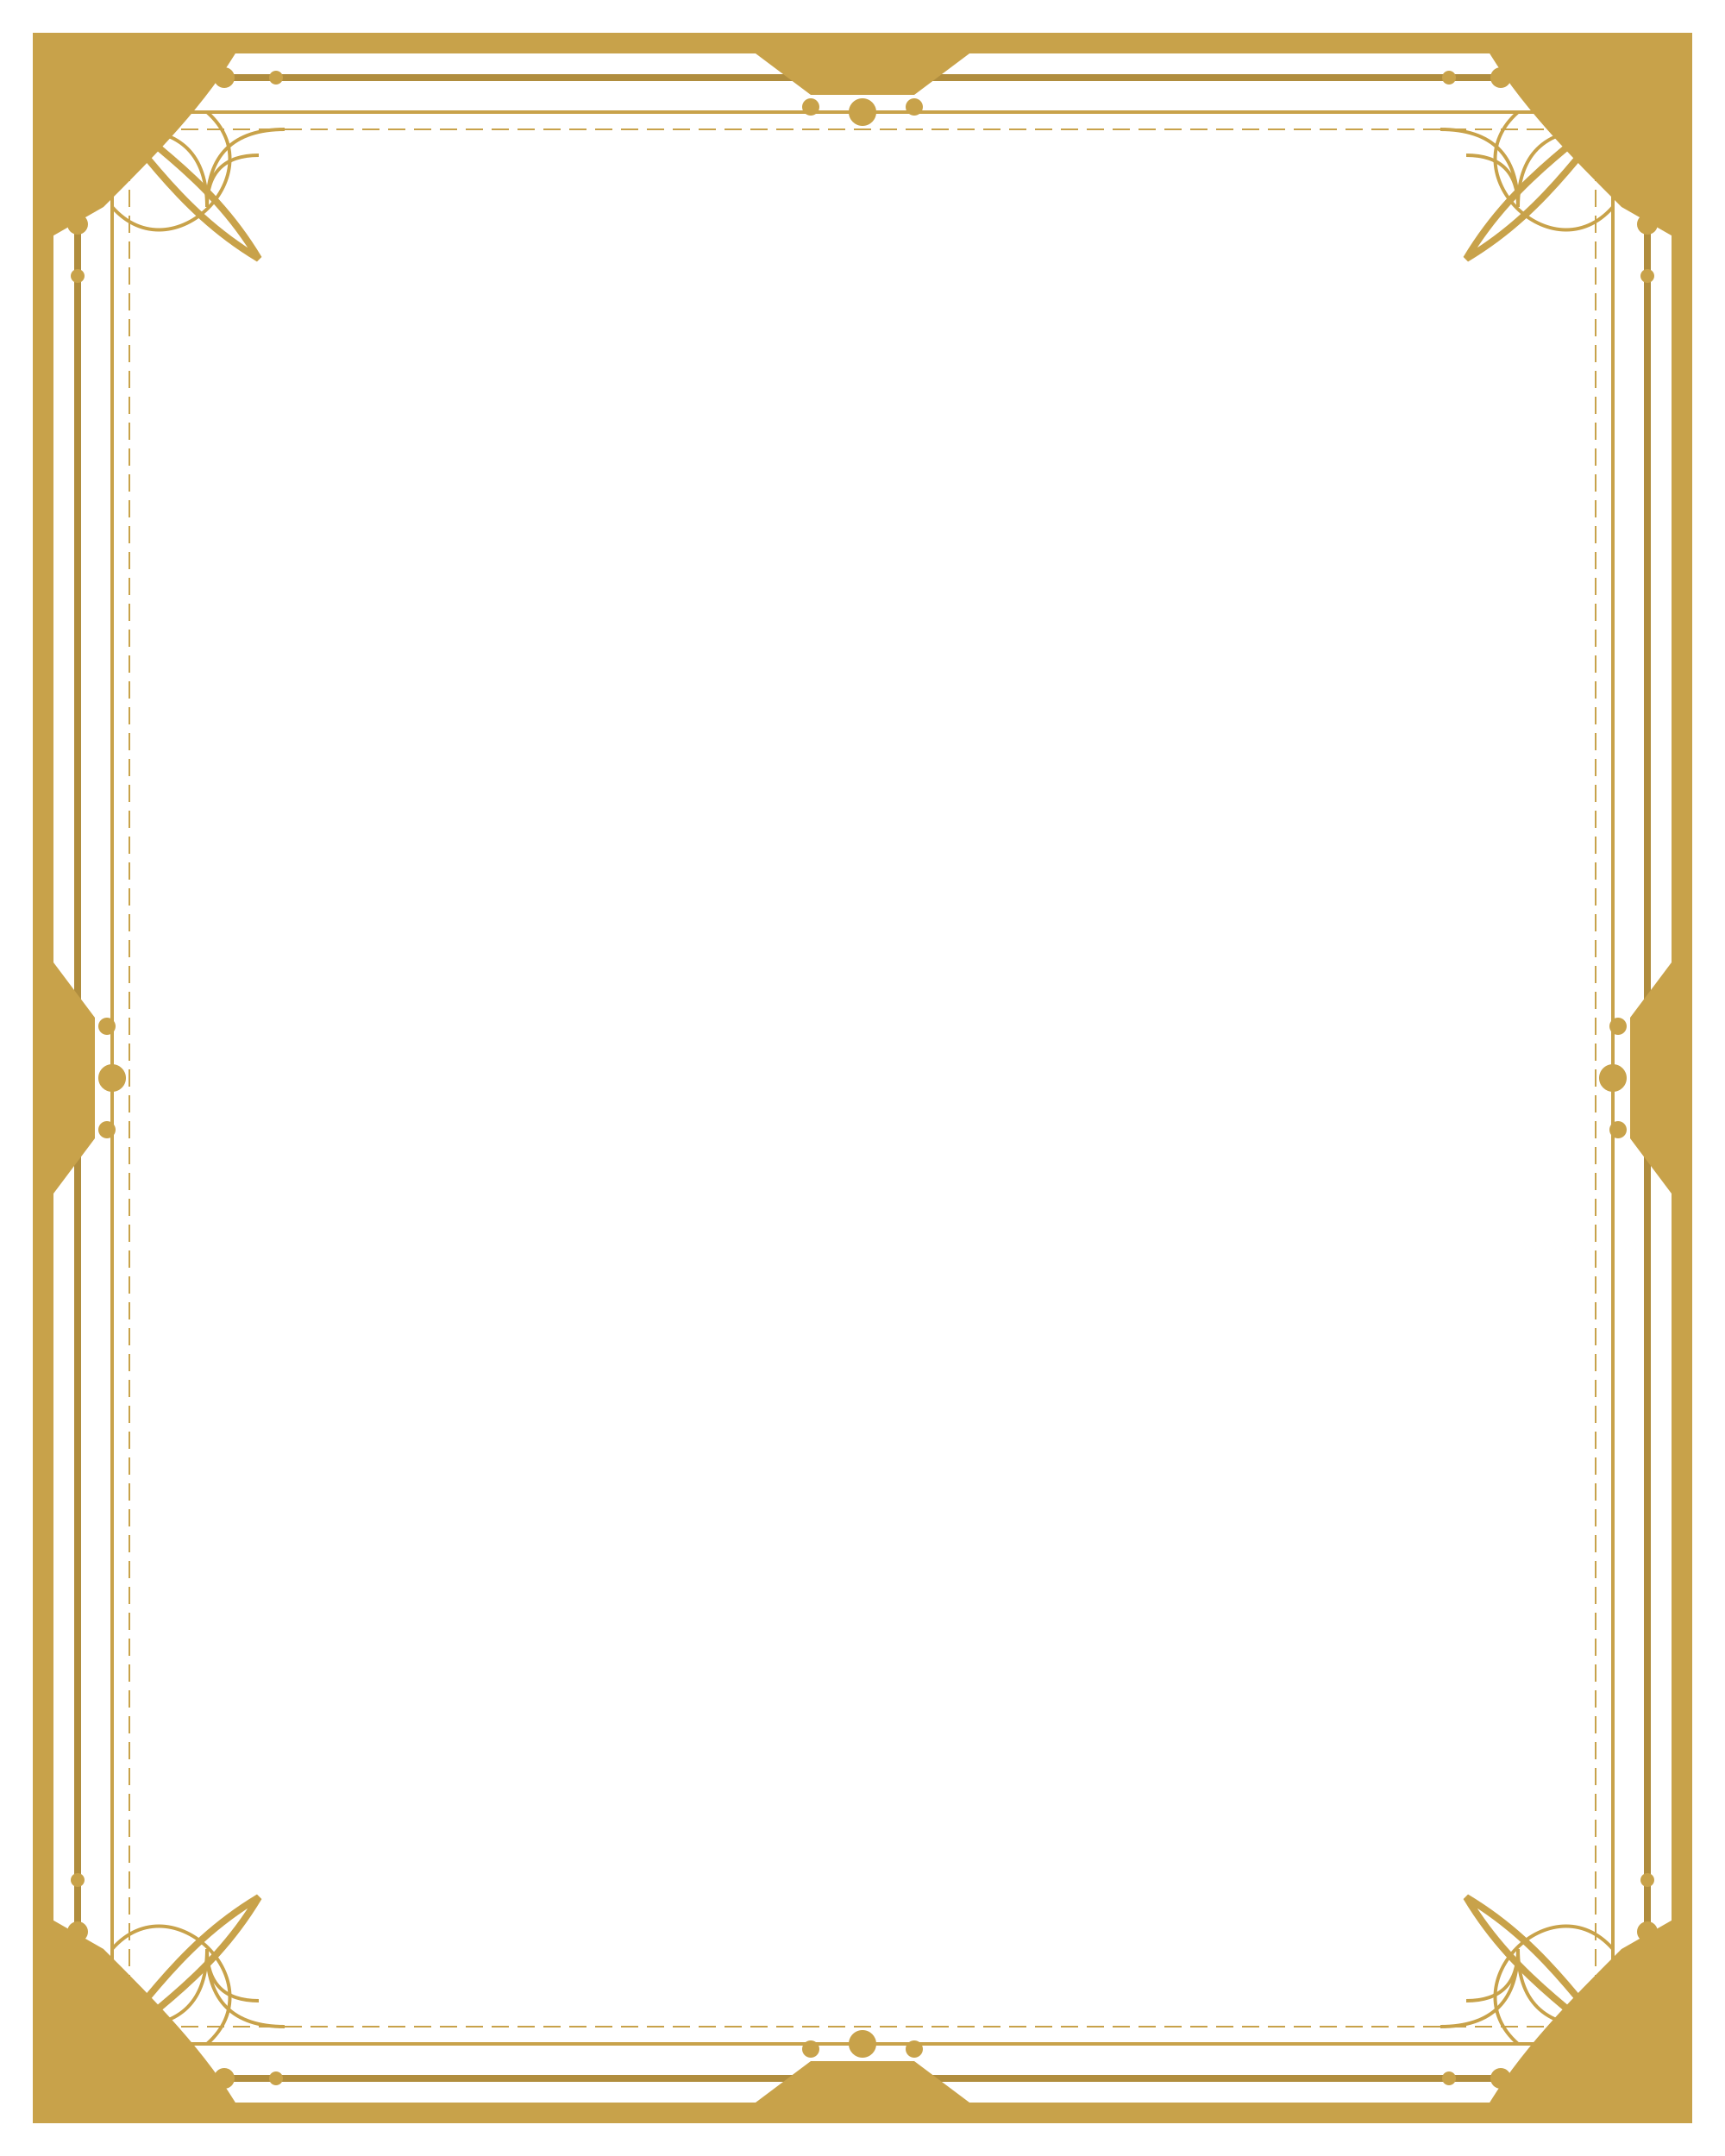
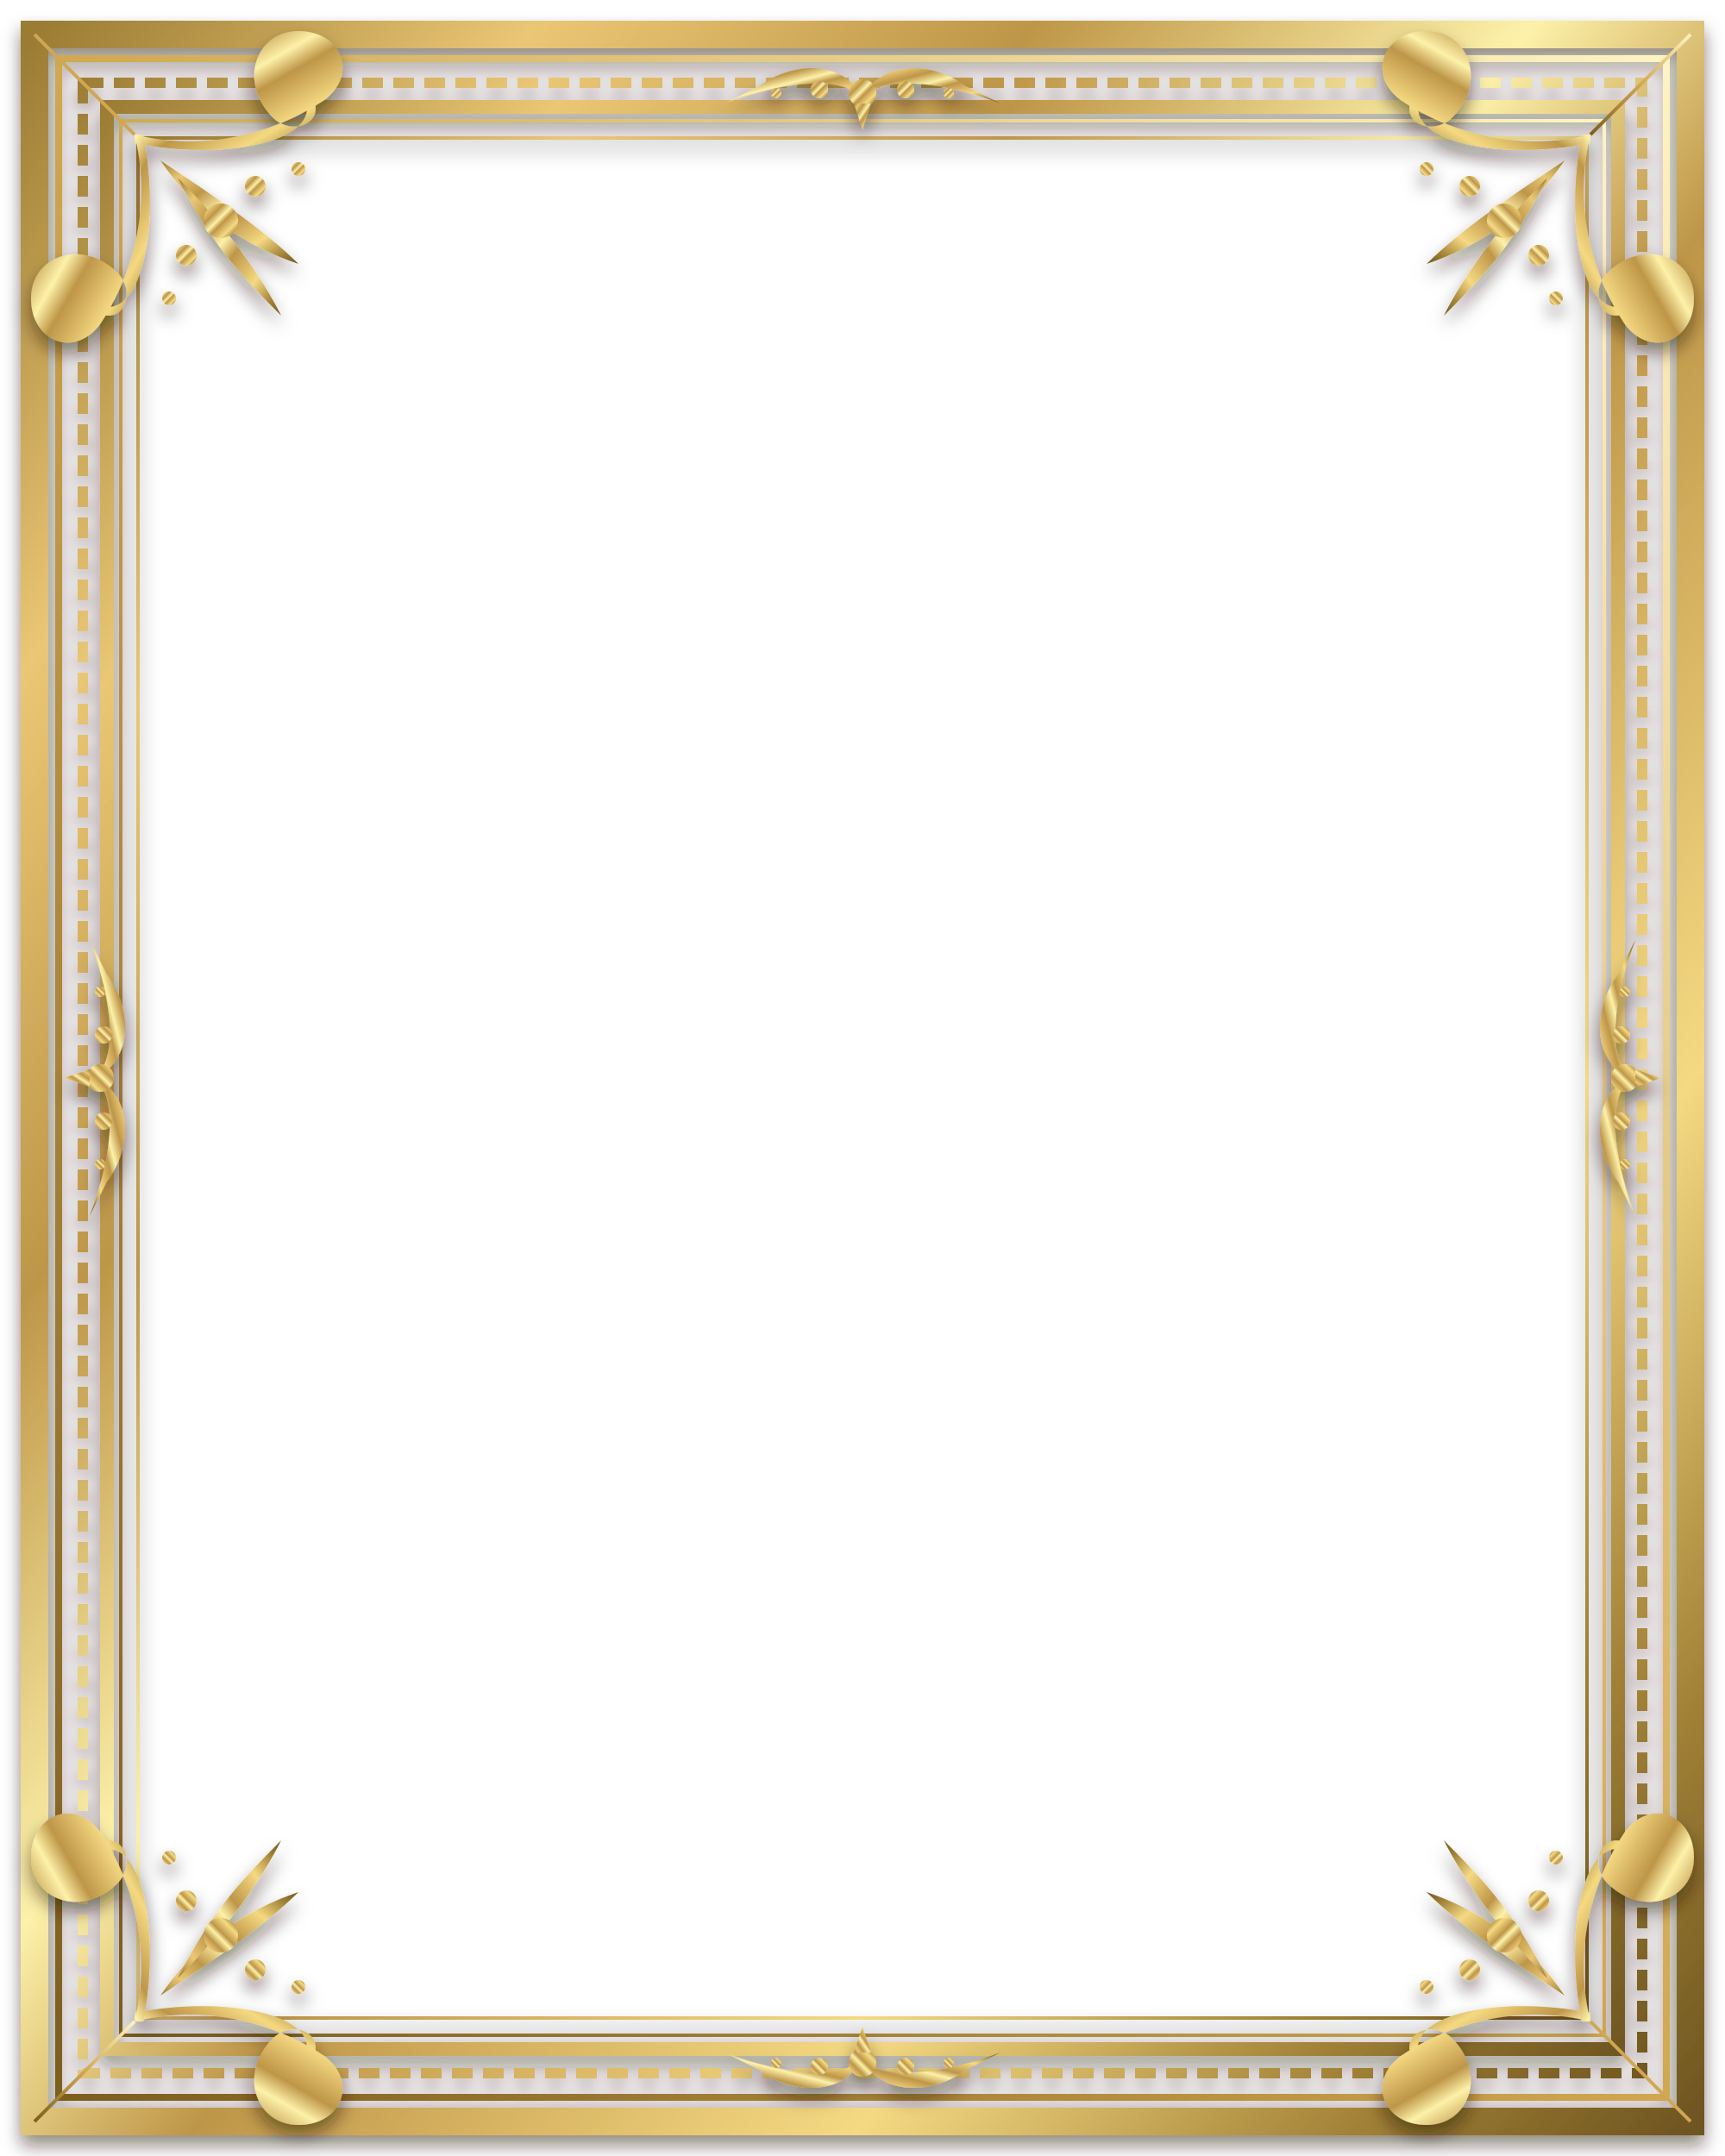
<svg xmlns="http://www.w3.org/2000/svg" width="1000" height="1250" viewBox="0 0 1000 1250">
-   <rect x="25" y="25" width="950" height="1200" fill="none" stroke="#C8A24A" stroke-width="12" />
-   <rect x="45" y="45" width="910" height="1160" fill="none" stroke="#B08D3E" stroke-width="4" />
-   <rect x="65" y="65" width="870" height="1120" fill="none" stroke="#C8A24A" stroke-width="2" />
-   <rect x="75" y="75" width="850" height="1100" fill="none" stroke="#C8A24A" stroke-width="1" stroke-dasharray="10, 5" />
-   <g fill="#C8A24A">
-     <path d="M 25 25 L 140 25 C 120 60, 90 90, 60 120 C 60 120, 25 140, 25 140 Z" />
-     <path d="M 45 45 C 80 80, 100 120, 150 150 C 120 100, 80 80, 45 45" fill="none" stroke="#C8A24A" stroke-width="4" />
-     <circle cx="130" cy="45" r="6" />
-     <circle cx="45" cy="130" r="6" />
-     <circle cx="160" cy="45" r="4" />
-     <circle cx="45" cy="160" r="4" />
-     <path d="M 75 75 Q 120 75 120 120 Q 120 90 150 90 Q 120 90 120 120 Q 120 75 165 75" fill="none" stroke="#C8A24A" stroke-width="2" />
-     <g transform="translate(1000, 0) scale(-1, 1)">
-       <path d="M 25 25 L 140 25 C 120 60, 90 90, 60 120 C 60 120, 25 140, 25 140 Z" />
-       <path d="M 45 45 C 80 80, 100 120, 150 150 C 120 100, 80 80, 45 45" fill="none" stroke="#C8A24A" stroke-width="4" />
-       <circle cx="130" cy="45" r="6" />
-       <circle cx="45" cy="130" r="6" />
-       <circle cx="160" cy="45" r="4" />
-       <circle cx="45" cy="160" r="4" />
-       <path d="M 75 75 Q 120 75 120 120 Q 120 90 150 90 Q 120 90 120 120 Q 120 75 165 75" fill="none" stroke="#C8A24A" stroke-width="2" />
+   <defs>
+     <linearGradient id="gold-grad" x1="0%" y1="0%" x2="100%" y2="100%">
+       <stop offset="0%" stop-color="#9A7B33" />
+       <stop offset="15%" stop-color="#EAC775" />
+       <stop offset="30%" stop-color="#BE9648" />
+       <stop offset="45%" stop-color="#FDF1A9" />
+       <stop offset="55%" stop-color="#BE9648" />
+       <stop offset="75%" stop-color="#F5D982" />
+       <stop offset="90%" stop-color="#A18136" />
+       <stop offset="100%" stop-color="#6E5520" />
+     </linearGradient>
+     <linearGradient id="gold-light" x1="100%" y1="0%" x2="0%" y2="100%">
+       <stop offset="0%" stop-color="#FFF3C3" />
+       <stop offset="50%" stop-color="#D1A751" />
+       <stop offset="100%" stop-color="#7D5E1F" />
+     </linearGradient>
+     <filter id="gold-shadow" x="-5%" y="-5%" width="110%" height="110%">
+       <feDropShadow dx="0" dy="6" stdDeviation="5" flood-color="#241902" flood-opacity="0.5" />
+     </filter>
+     <g id="baroque-corner">
+       <path d="M 0 0 C 40 10, 80 0, 110 -20 C 130 -35, 120 -60, 95 -60 C 70 -60, 60 -30, 80 -10 C 90 0, 105 -5, 105 -15 C 105 -25, 95 -30, 95 -25 C 95 -20, 100 -20, 100 -15 C 100 5, 50 15, 0 5 Z" />
+       <path d="M 0 0 C 10 40, 0 80, -20 110 C -35 130, -60 120, -60 95 C -60 70, -30 60, -10 80 C 0 90, -5 105, -15 105 C -25 105, -30 95, -25 95 C -20 95, -20 100, -15 100 C 5 100, 15 50, 5 0 Z" />
+       <path d="M 15 15 C 35 45, 65 65, 95 75 C 75 55, 45 35, 15 15 Z" />
+       <path d="M 25 25 C 55 55, 75 85, 85 105 C 65 85, 45 65, 25 25 Z" />
+       <circle cx="50" cy="50" r="10" />
+       <circle cx="70" cy="30" r="6" />
+       <circle cx="30" cy="70" r="6" />
+       <circle cx="95" cy="20" r="4" />
+       <circle cx="20" cy="95" r="4" />
    </g>
-     <g transform="translate(0, 1250) scale(1, -1)">
-       <path d="M 25 25 L 140 25 C 120 60, 90 90, 60 120 C 60 120, 25 140, 25 140 Z" />
-       <path d="M 45 45 C 80 80, 100 120, 150 150 C 120 100, 80 80, 45 45" fill="none" stroke="#C8A24A" stroke-width="4" />
-       <circle cx="130" cy="45" r="6" />
-       <circle cx="45" cy="130" r="6" />
-       <circle cx="160" cy="45" r="4" />
-       <circle cx="45" cy="160" r="4" />
-       <path d="M 75 75 Q 120 75 120 120 Q 120 90 150 90 Q 120 90 120 120 Q 120 75 165 75" fill="none" stroke="#C8A24A" stroke-width="2" />
+     <g id="baroque-center">
+       <path d="M -80 0 C -40 -15, -10 -15, 0 -3 C -10 -25, -40 -25, -60 -10 Z" />
+       <path d="M 80 0 C 40 -15, 10 -15, 0 -3 C 10 -25, 40 -25, 60 -10 Z" />
+       <circle cx="0" cy="-6" r="8" />
+       <circle cx="-25" cy="-8" r="5" />
+       <circle cx="25" cy="-8" r="5" />
+       <circle cx="-50" cy="-6" r="3" />
+       <circle cx="50" cy="-6" r="3" />
+       <path d="M -5 0 L 5 0 L 0 15 Z" />
    </g>
-     <g transform="translate(1000, 1250) scale(-1, -1)">
-       <path d="M 25 25 L 140 25 C 120 60, 90 90, 60 120 C 60 120, 25 140, 25 140 Z" />
-       <path d="M 45 45 C 80 80, 100 120, 150 150 C 120 100, 80 80, 45 45" fill="none" stroke="#C8A24A" stroke-width="4" />
-       <circle cx="130" cy="45" r="6" />
-       <circle cx="45" cy="130" r="6" />
-       <circle cx="160" cy="45" r="4" />
-       <circle cx="45" cy="160" r="4" />
-       <path d="M 75 75 Q 120 75 120 120 Q 120 90 150 90 Q 120 90 120 120 Q 120 75 165 75" fill="none" stroke="#C8A24A" stroke-width="2" />
-     </g>
+   </defs>
+   <g fill="url(#gold-grad)" filter="url(#gold-shadow)">
+     <rect x="20" y="20" width="960" height="1210" fill="none" stroke="url(#gold-grad)" stroke-width="16" />
+     <rect x="34" y="34" width="932" height="1182" fill="none" stroke="url(#gold-light)" stroke-width="4" />
+     <rect x="48" y="48" width="904" height="1154" fill="none" stroke="url(#gold-grad)" stroke-width="6" stroke-dasharray="12 6" />
+     <rect x="62" y="62" width="876" height="1126" fill="none" stroke="url(#gold-grad)" stroke-width="8" />
+     <rect x="70" y="70" width="860" height="1110" fill="none" stroke="url(#gold-light)" stroke-width="2" />
+     <rect x="80" y="80" width="840" height="1090" fill="none" stroke="url(#gold-grad)" stroke-width="2" />
  </g>
-   <g fill="#C8A24A">
-     <path d="M 430 25 L 570 25 L 530 55 L 470 55 Z" />
-     <circle cx="500" cy="65" r="8" />
-     <circle cx="470" cy="62" r="5" />
-     <circle cx="530" cy="62" r="5" />
-     <g transform="translate(0, 1250) scale(1, -1)">
-       <path d="M 430 25 L 570 25 L 530 55 L 470 55 Z" />
-       <circle cx="500" cy="65" r="8" />
-       <circle cx="470" cy="62" r="5" />
-       <circle cx="530" cy="62" r="5" />
-     </g>
-     <path d="M 25 550 L 25 700 L 55 660 L 55 590 Z" />
-     <circle cx="65" cy="625" r="8" />
-     <circle cx="62" cy="595" r="5" />
-     <circle cx="62" cy="655" r="5" />
-     <g transform="translate(1000, 0) scale(-1, 1)">
-       <path d="M 25 550 L 25 700 L 55 660 L 55 590 Z" />
-       <circle cx="65" cy="625" r="8" />
-       <circle cx="62" cy="595" r="5" />
-       <circle cx="62" cy="655" r="5" />
-     </g>
+   <g fill="url(#gold-grad)" filter="url(#gold-shadow)">
+     <use href="#baroque-corner" x="78" y="78" />
+     <use href="#baroque-corner" x="922" y="78" transform="scale(-1, 1) translate(-1844, 0)" />
+     <use href="#baroque-corner" x="78" y="1172" transform="scale(1, -1) translate(0, -2344)" />
+     <use href="#baroque-corner" x="922" y="1172" transform="scale(-1, -1) translate(-1844, -2344)" />
  </g>
-   <g stroke="#C8A24A" stroke-width="2" fill="none">
-     <path d="M 120 65 C 160 100, 100 160, 65 120" />
-     <path d="M 880 65 C 840 100, 900 160, 935 120" />
-     <path d="M 120 1185 C 160 1150, 100 1090, 65 1130" />
-     <path d="M 880 1185 C 840 1150, 900 1090, 935 1130" />
+   <g fill="url(#gold-grad)" filter="url(#gold-shadow)">
+     <use href="#baroque-center" x="500" y="60" />
+     <use href="#baroque-center" x="500" y="1190" transform="scale(1, -1) translate(0, -2380)" />
+     <use href="#baroque-center" x="52" y="625" transform="rotate(90 52 625)" />
+     <use href="#baroque-center" x="948" y="625" transform="rotate(-90 948 625)" />
+   </g>
+   <g stroke="url(#gold-light)" stroke-width="2" fill="none">
+     <path d="M 20 20 L 78 78" />
+     <path d="M 980 20 L 922 78" />
+     <path d="M 20 1230 L 78 1172" />
+     <path d="M 980 1230 L 922 1172" />
  </g>
</svg>
